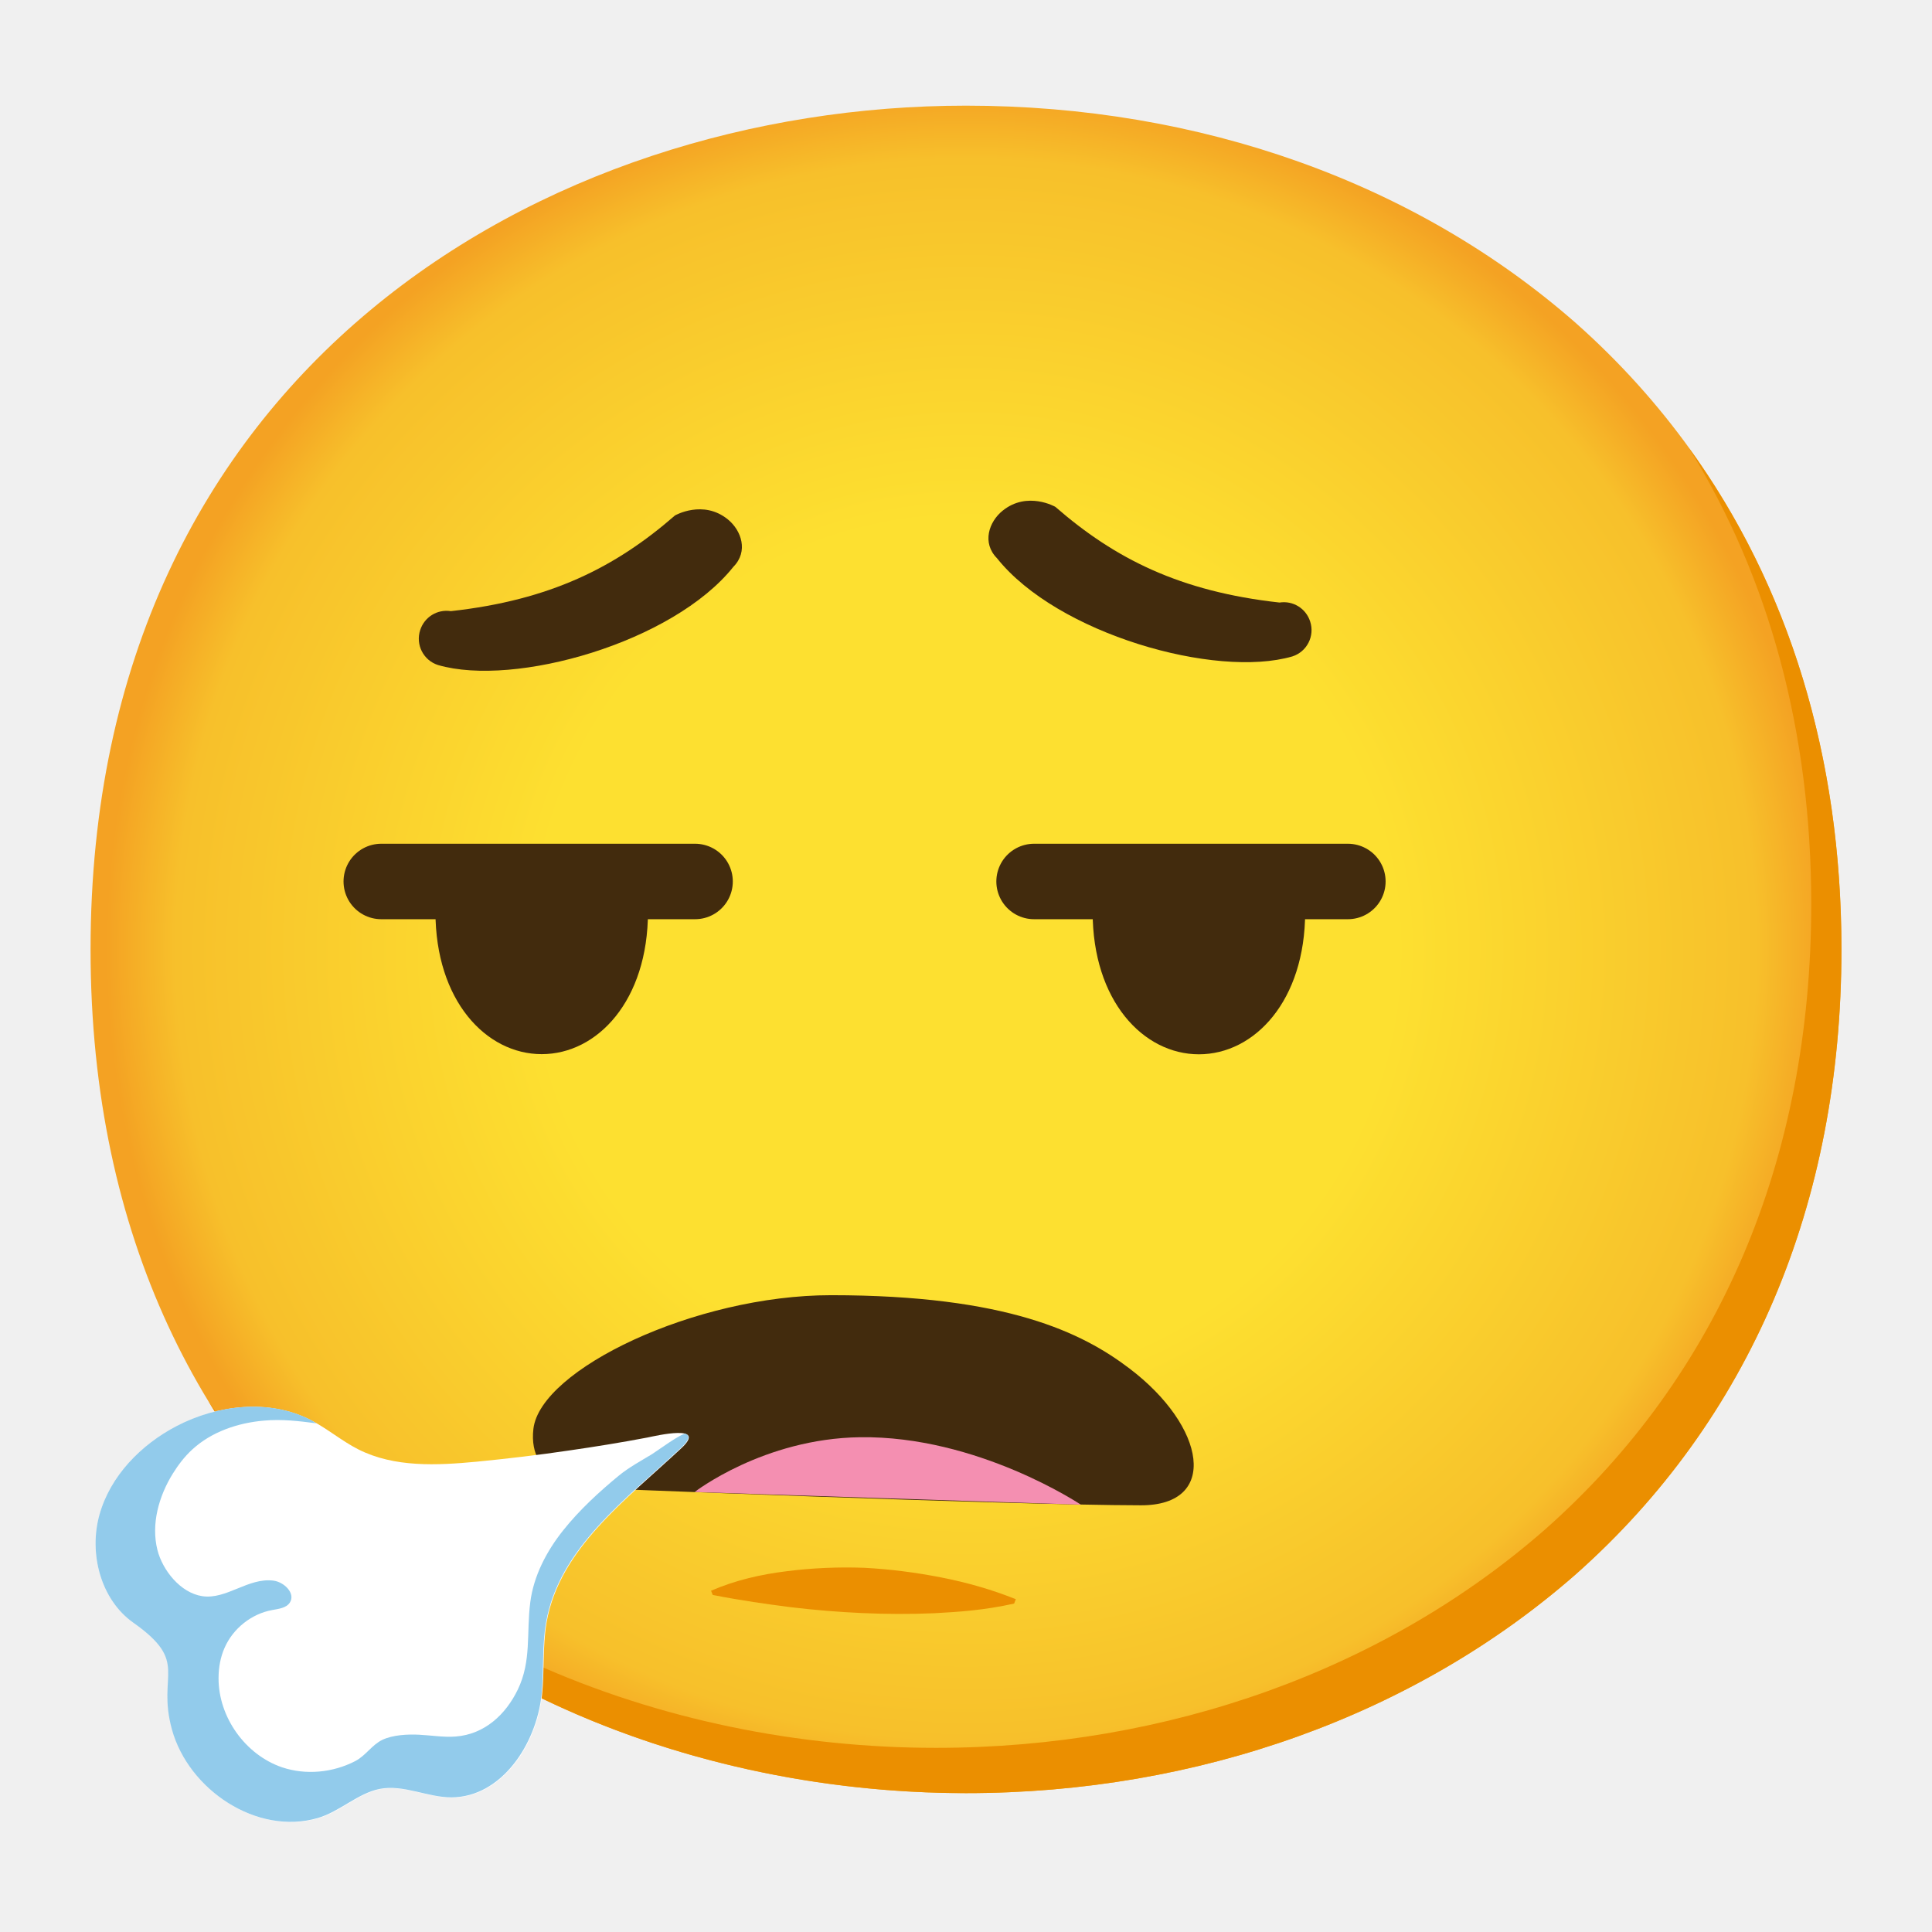
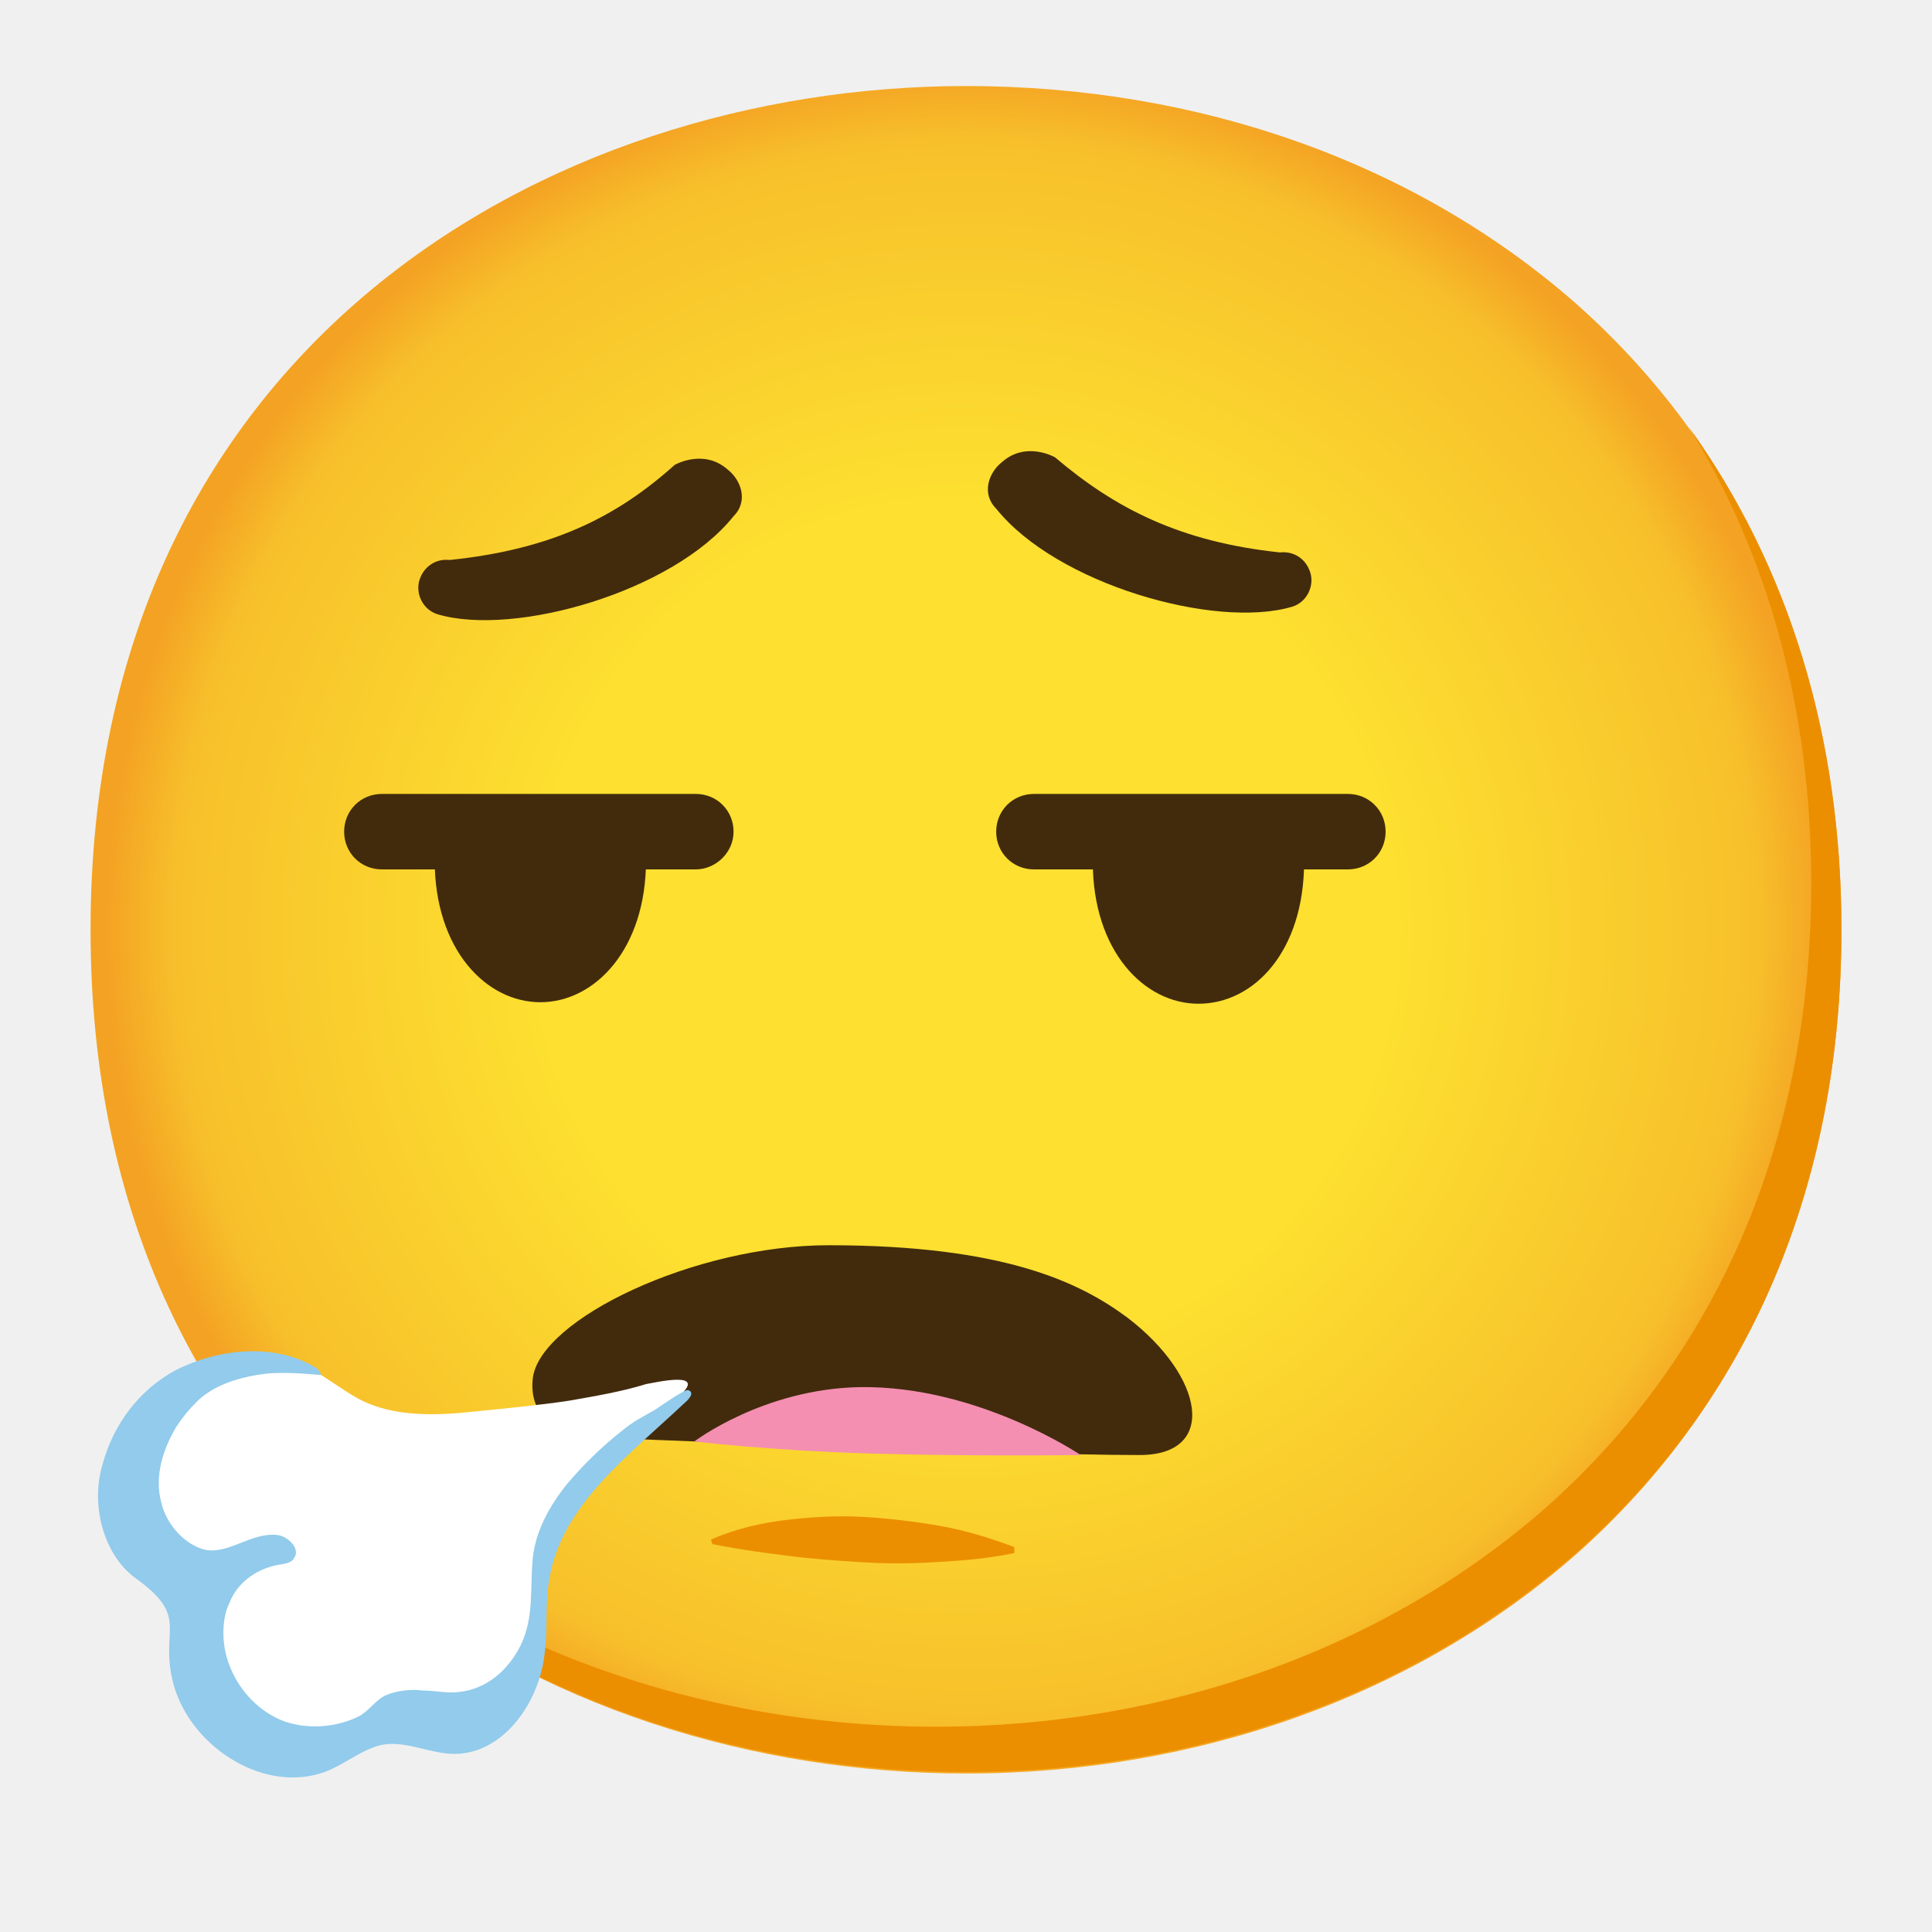
- <svg xmlns="http://www.w3.org/2000/svg" version="1.1" id="Layer_5" x="0px" y="0px" viewBox="0 0 128 128" style="enable-background:new 0 0 128 128;" xml:space="preserve">
+ <svg xmlns="http://www.w3.org/2000/svg" version="1.1" id="Layer_7" x="0px" y="0px" viewBox="0 0 128 128" style="enable-background:new 0 0 128 128;" xml:space="preserve">
  <g>
-     <radialGradient id="face_1_" cx="64" cy="-2088.9" r="56.96" gradientTransform="matrix(1 0 0 -1 0 -2026)" gradientUnits="userSpaceOnUse">
+     <radialGradient id="face_00000019647643363045288750000001315328106473507229_" cx="64" cy="3167.6" r="56.96" gradientTransform="matrix(1 0 0 1 0 -3106)" gradientUnits="userSpaceOnUse">
      <stop offset="0.5" style="stop-color:#FDE030" />
      <stop offset="0.919" style="stop-color:#F7C02B" />
      <stop offset="1" style="stop-color:#F4A223" />
    </radialGradient>
-     <path id="face_16_" style="fill:url(#face_1_);" d="M64,118.8c-27.9,0-58-17.5-58-55.9S36.1,7,64,7c15.5,0,29.8,5.1,40.4,14.4   C115.9,31.6,122,46,122,62.9s-6.1,31.2-17.6,41.4C93.8,113.6,79.4,118.8,64,118.8z" />
-     <path style="fill:#EB8F00;" d="M111.89,29.67c5.33,8.6,8.11,18.84,8.11,30.23c0,16.9-6.1,31.2-17.6,41.4   c-10.6,9.3-25,14.5-40.4,14.5c-18.06,0-37.04-7.35-48.18-22.94C24.58,110.52,44.81,118.8,64,118.8c15.4,0,29.8-5.2,40.4-14.5   C115.9,94.1,122,79.8,122,62.9C122,50.16,118.53,38.84,111.89,29.67z" />
-   </g>
-   <g id="face-with-open-mouth_18_">
-     <path id="mouth_18_" style="fill:#422B0D;" d="M35.34,94.66c-0.42,3.53,3.44,3.91,3.44,3.91s28,1.15,36.81,1.16   c5.18,0.01,4.34-5.21-0.78-9.08c-3.09-2.34-8.07-4.84-19.75-4.84C46.04,85.81,35.81,90.73,35.34,94.66z" />
+     <path id="face_19_" style="fill:url(#face_00000019647643363045288750000001315328106473507229_);" d="M64,117.5   c-27.9,0-58-17.5-58-55.9S36.1,5.7,64,5.7c15.5,0,29.8,5.1,40.4,14.4C115.9,30.3,122,44.7,122,61.6s-6.1,31.2-17.6,41.4   C93.8,112.3,79.4,117.5,64,117.5z" />
+     <path style="fill:#EB8F00;" d="M111.9,28.3c5.3,8.6,8.1,18.8,8.1,30.2c0,16.9-6.1,31.2-17.6,41.4c-10.6,9.3-25,14.5-40.4,14.5   c-18.1,0-37-7.3-48.2-22.9c10.8,17.7,31,25.9,50.2,25.9c15.4,0,29.8-5.2,40.4-14.5C115.9,92.8,122,78.5,122,61.6   C122,48.8,118.5,37.5,111.9,28.3z" />
  </g>
  <g>
-     <g id="eyebrows_32_">
-       <path style="fill:#422B0D;" d="M44.72,34.15c0,0,1.86-1.07,3.5,0.26c0.91,0.74,1.37,2.13,0.37,3.14c-4,5.02-14.48,7.99-19.57,6.51    c-0.97-0.31-1.5-1.35-1.18-2.32c0.28-0.86,1.13-1.39,2.03-1.25C36.46,39.76,40.77,37.59,44.72,34.15z" />
+     <g>
+       <g id="eyebrows_28_">
+         <path style="fill:#422B0D;" d="M44.7,30.8c0,0,1.9-1.1,3.5,0.3c0.9,0.7,1.4,2.1,0.4,3.1c-4,5-14.5,8-19.6,6.5     c-1-0.3-1.5-1.4-1.2-2.3c0.3-0.9,1.1-1.4,2-1.3C36.5,36.4,40.8,34.3,44.7,30.8z" />
+       </g>
+     </g>
+     <g>
+       <g id="eyebrows_20_">
+         <path style="fill:#422B0D;" d="M69.9,30.3c0,0-1.9-1.1-3.5,0.3c-0.9,0.7-1.4,2.1-0.4,3.1c4,5,14.5,8,19.6,6.5     c1-0.3,1.5-1.4,1.2-2.3c-0.3-0.9-1.1-1.4-2-1.3C78.2,35.9,73.9,33.7,69.9,30.3z" />
+       </g>
    </g>
  </g>
  <g>
-     <g id="eyebrows_31_">
-       <path style="fill:#422B0D;" d="M69.92,33.58c0,0-1.86-1.07-3.5,0.26c-0.91,0.74-1.37,2.13-0.37,3.14c4,5.02,14.48,7.99,19.57,6.51    c0.97-0.31,1.5-1.35,1.18-2.32c-0.28-0.86-1.13-1.39-2.03-1.25C78.18,39.19,73.87,37.02,69.92,33.58z" />
+     <g id="face-with-open-mouth_3_">
+       <path id="mouth_10_" style="fill:#422B0D;" d="M35.3,91.3c-0.4,3.5,3.4,3.9,3.4,3.9s28,1.2,36.8,1.2c5.2,0,4.3-5.2-0.8-9.1    c-3.1-2.3-8.1-4.8-19.8-4.8C46,82.5,35.8,87.4,35.3,91.3z" />
+     </g>
+     <path style="fill:#F48FB1;" d="M46,95.5c0,0,4.6-3.5,11-3.6c7.8-0.1,14.6,4.5,14.6,4.5s-7.1,0.1-13.9-0.1S46,95.5,46,95.5z" />
+   </g>
+   <g>
+     <g>
+       <g>
+         <path style="fill:#422B0D;" d="M46.1,57.6H25.3c-1.4,0-2.5-1.1-2.5-2.5s1.1-2.5,2.5-2.5h20.8c1.4,0,2.5,1.1,2.5,2.5     S47.4,57.6,46.1,57.6z" />
+       </g>
+       <path style="fill:#422B0D;" d="M28.9,55.6c0,0.5-0.1,0.9-0.1,1.4c0,5.9,3.4,9.4,7,9.4s7-3.5,7-9.4c0-0.5,0-1-0.1-1.4H28.9z" />
+     </g>
+     <g>
+       <g>
+         <path style="fill:#422B0D;" d="M89.3,57.6H68.5c-1.4,0-2.5-1.1-2.5-2.5s1.1-2.5,2.5-2.5h20.8c1.4,0,2.5,1.1,2.5,2.5     S90.7,57.6,89.3,57.6z" />
+       </g>
+       <path style="fill:#422B0D;" d="M72.5,55.1c-0.1,0.6-0.1,1.3-0.1,2c0,5.9,3.4,9.4,7,9.4c3.7,0,7-3.5,7-9.4c0-0.7-0.1-1.4-0.1-2    H72.5z" />
    </g>
  </g>
+   <path style="fill:#EB8F00;" d="M67.2,102.9c-2,0.4-3.6,0.5-5.3,0.6c-1.6,0.1-3.2,0.1-4.8,0s-3.1-0.2-4.7-0.4  c-1.6-0.2-3.2-0.4-5.2-0.8l-0.1-0.3c1.6-0.7,3.3-1.1,5-1.3c1.7-0.2,3.4-0.3,5.1-0.2c1.7,0.1,3.4,0.3,5.1,0.6  c1.7,0.3,3.3,0.8,4.9,1.4V102.9z" />
  <g>
-     <path style="fill:#FFFFFF;" d="M37.69,96.1c-2.03,0.3-4.06,0.54-6.1,0.74c-2.65,0.25-5.46,0.39-7.84-0.81   c-1.11-0.56-2.07-1.39-3.17-1.95c-2.74-1.4-6.15-1.02-8.88,0.41c-2.37,1.23-4.39,3.3-5.11,5.87s0.08,5.62,2.26,7.16   c3.77,2.66,1.55,3.37,2.57,7.08c1.09,4,5.62,7.03,9.66,5.87c1.45-0.42,2.67-1.65,4.11-1.93c1.57-0.31,3.19,0.57,4.76,0.56   c3.3-0.02,5.62-3.51,5.96-6.8c0.17-1.6,0.03-3.22,0.3-4.8c0.85-4.9,5.31-8.17,8.94-11.56c1.73-1.62-1.67-0.82-2.26-0.7   C41.16,95.57,39.42,95.85,37.69,96.1z" />
-   </g>
-   <path style="fill:#92CBEB;" d="M6.59,100.35c0.72-2.57,2.75-4.64,5.11-5.87c2.73-1.42,6.14-1.81,8.88-0.41  c0.13,0.07,0.26,0.15,0.39,0.23c-1.15-0.15-2.3-0.29-3.49-0.18c-1.73,0.15-3.47,0.74-4.75,1.92c-0.5,0.46-0.92,1.01-1.28,1.59  c-0.93,1.5-1.45,3.35-1.02,5.06c0.34,1.34,1.52,2.84,2.97,3.06c1.6,0.24,3.04-1.24,4.71-1.03c0.72,0.09,1.49,0.85,1.09,1.46  c-0.24,0.36-0.74,0.41-1.17,0.49c-1.37,0.25-2.59,1.22-3.15,2.5c-0.28,0.63-0.4,1.32-0.4,2.01c-0.01,2.58,1.77,5.08,4.21,5.91  c1.58,0.53,3.37,0.35,4.84-0.41c0.7-0.36,1.1-1.07,1.8-1.41c0.69-0.33,1.69-0.38,2.44-0.34c0.81,0.04,1.61,0.18,2.42,0.12  c1.92-0.15,3.32-1.46,4.12-3.12c0.91-1.9,0.56-3.72,0.82-5.76c0.22-1.76,1.08-3.4,2.19-4.79c1.06-1.33,2.35-2.52,3.66-3.6  c0.68-0.56,1.46-0.98,2.22-1.44c0.28-0.17,2.01-1.45,2.24-1.34c0.26,0.12,0.25,0.39-0.32,0.92c-3.63,3.39-8.09,6.66-8.94,11.56  c-0.28,1.58-0.14,3.21-0.3,4.8c-0.35,3.29-2.66,6.78-5.96,6.8c-1.57,0.01-3.19-0.87-4.76-0.56c-1.44,0.28-2.66,1.51-4.11,1.93  c-4.03,1.17-8.56-1.87-9.66-5.87c-1.02-3.71,1.21-4.42-2.57-7.08C6.67,105.97,5.87,102.92,6.59,100.35z" />
-   <path style="fill:#F48FB1;" d="M46.02,98.85c0,0,4.56-3.54,10.95-3.63c7.81-0.11,14.64,4.47,14.64,4.47L46.02,98.85z" />
-   <line style="fill:none;stroke:#422B0D;stroke-width:5;stroke-linecap:round;stroke-miterlimit:10;" x1="68.51" y1="58.4" x2="89.3" y2="58.4" />
-   <line style="fill:none;stroke:#422B0D;stroke-width:5;stroke-linecap:round;stroke-miterlimit:10;" x1="25.26" y1="58.4" x2="46.05" y2="58.4" />
-   <path style="fill:#422B0D;" d="M28.93,58.97c-0.05,0.47-0.08,0.94-0.08,1.44c0,5.88,3.35,9.43,7.04,9.43s7.04-3.55,7.04-9.43  c0-0.5-0.03-0.98-0.08-1.44H28.93z" />
-   <path style="fill:#422B0D;" d="M72.53,58.4c-0.09,0.64-0.14,1.31-0.14,2.02c0,5.88,3.35,9.43,7.04,9.43c3.69,0,7.04-3.55,7.04-9.43  c0-0.71-0.05-1.38-0.14-2.02H72.53z" />
-   <g>
-     <path style="fill:#EB8F00;" d="M67.19,106.24c-1.96,0.44-3.63,0.55-5.28,0.64c-1.64,0.07-3.22,0.06-4.79-0.01   c-1.57-0.07-3.14-0.2-4.74-0.39c-1.62-0.21-3.21-0.43-5.16-0.81l-0.11-0.28c1.59-0.69,3.28-1.08,4.99-1.29   c1.71-0.22,3.43-0.29,5.15-0.23c1.72,0.09,3.43,0.31,5.11,0.64c1.69,0.33,3.34,0.8,4.94,1.44L67.19,106.24z" />
+     <g>
+       <path style="fill:#FFFFFF;" d="M37.7,92.8c-2,0.3-4.1,0.5-6.1,0.7c-2.7,0.3-5.5,0.4-7.8-0.8c-1.1-0.6-2.1-1.4-3.2-2    c-2.7-1.4-6.1-1-8.9,0.4C9.3,92.4,8,94.5,7.3,97c-0.7,2.6,0.8,5.5,2.9,7c3.8,2.7,1.6,3.1,2.7,6.8c1.1,4,4.9,6.2,8.9,5    c1.4-0.4,2.8-1.4,4.2-1.7c1.6-0.3,2.9,0.7,4.4,0.6c3.3,0,5.1-2.6,5.5-5.9c0.2-1.6,0-3.2,0.3-4.8c0.9-4.9,5.3-8.2,8.9-11.6    c1.7-1.6-1.7-0.8-2.3-0.7C41.2,92.2,39.4,92.5,37.7,92.8z" />
+     </g>
+     <path style="fill:#92CBEB;" d="M6.8,97c0.7-2.6,2.4-4.9,4.8-6.2c2.7-1.4,6.5-1.9,9.3-0.2c0.2,0.1,0.3,0.3,0.4,0.5   c-1.2-0.1-2.4-0.2-3.6-0.1c-1.7,0.2-3.5,0.7-4.7,1.9c-0.5,0.5-0.9,1-1.3,1.6c-0.9,1.5-1.5,3.3-1,5.1c0.3,1.3,1.5,2.8,3,3.1   c1.6,0.2,3-1.2,4.7-1c0.7,0.1,1.5,0.9,1.1,1.5c-0.2,0.4-0.7,0.4-1.2,0.5c-1.4,0.3-2.6,1.2-3.1,2.5c-0.3,0.6-0.4,1.3-0.4,2   c0,2.6,1.8,5.1,4.2,5.9c1.6,0.5,3.4,0.3,4.8-0.4c0.7-0.4,1.1-1.1,1.8-1.4c0.7-0.3,1.7-0.4,2.4-0.3c0.8,0,1.6,0.2,2.4,0.1   c1.9-0.2,3.3-1.5,4.1-3.1c0.9-1.9,0.6-3.7,0.8-5.8c0.2-1.8,1.1-3.4,2.2-4.8c1.1-1.3,2.3-2.5,3.7-3.6c0.7-0.6,1.5-1,2.2-1.4   c0.3-0.2,2-1.4,2.2-1.3c0.3,0.1,0.3,0.4-0.3,0.9c-3.6,3.4-8.1,6.7-8.9,11.6c-0.3,1.6-0.1,3.2-0.3,4.8c-0.3,3.3-2.7,6.8-6,6.8   c-1.6,0-3.2-0.9-4.8-0.6c-1.4,0.3-2.7,1.5-4.1,1.9c-4,1.2-8.6-1.9-9.7-5.9c-1-3.7,1.2-4.4-2.6-7.1C6.8,102.9,6,99.6,6.8,97z" />
  </g>
</svg>
